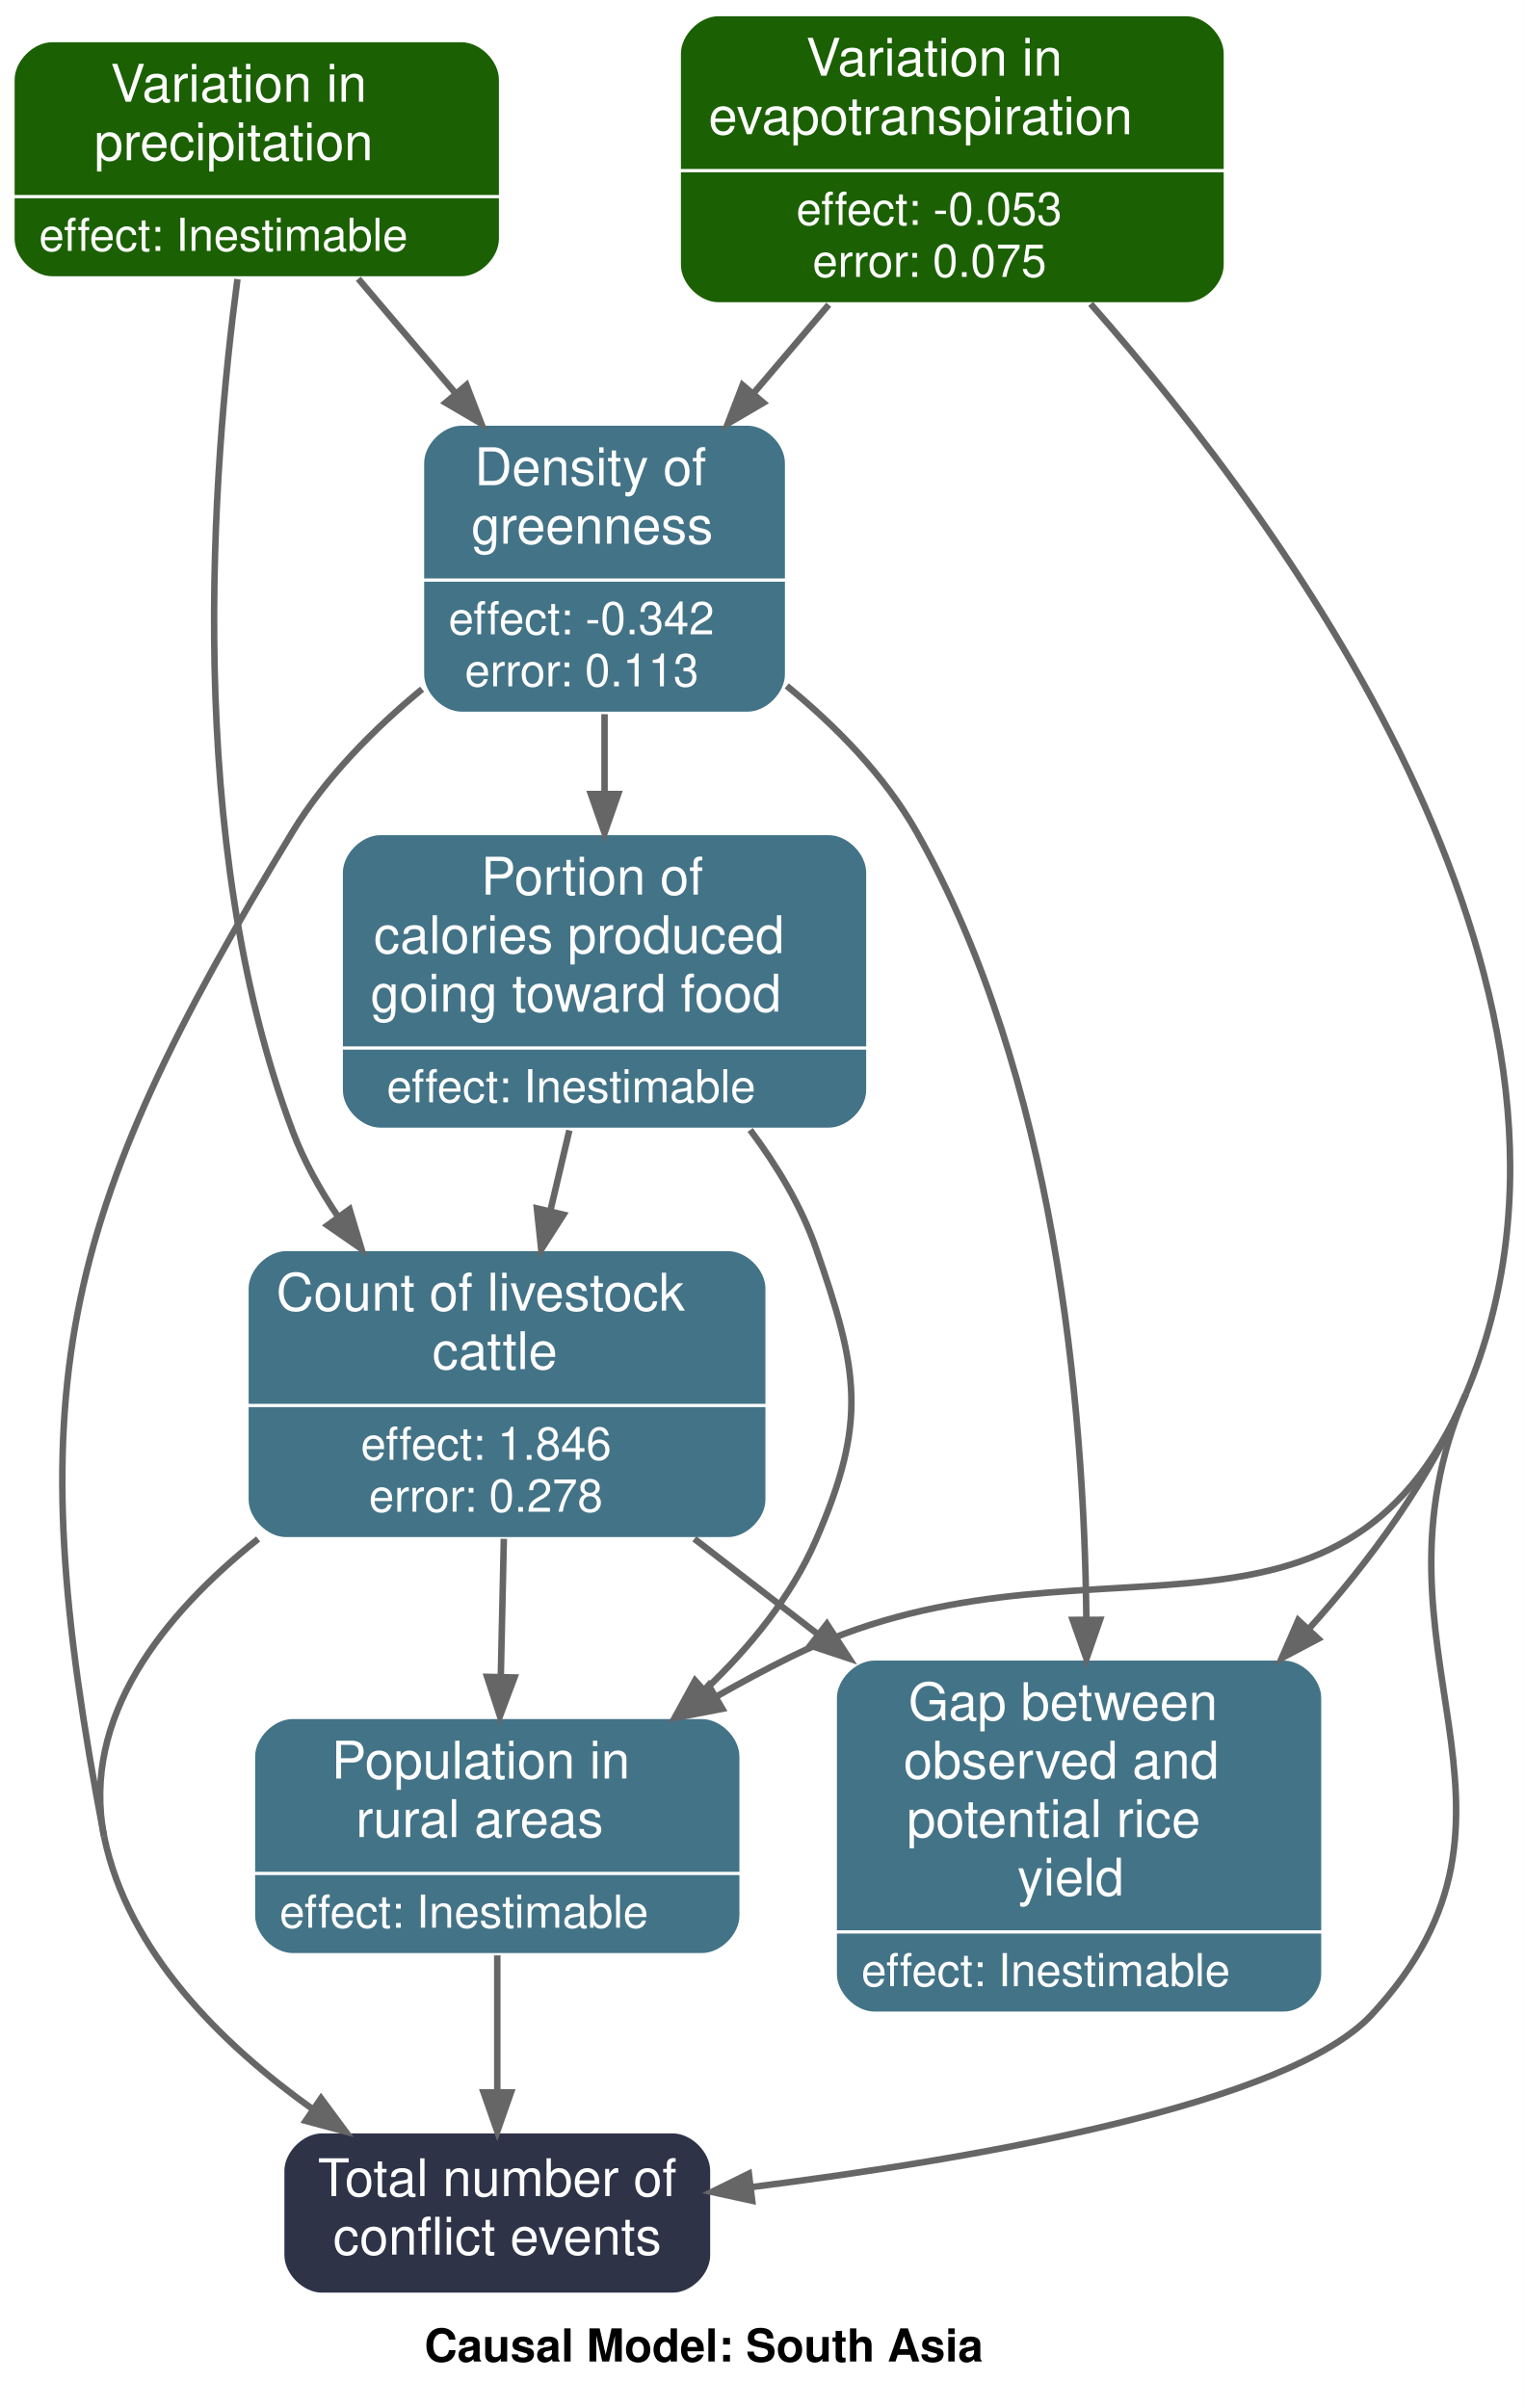
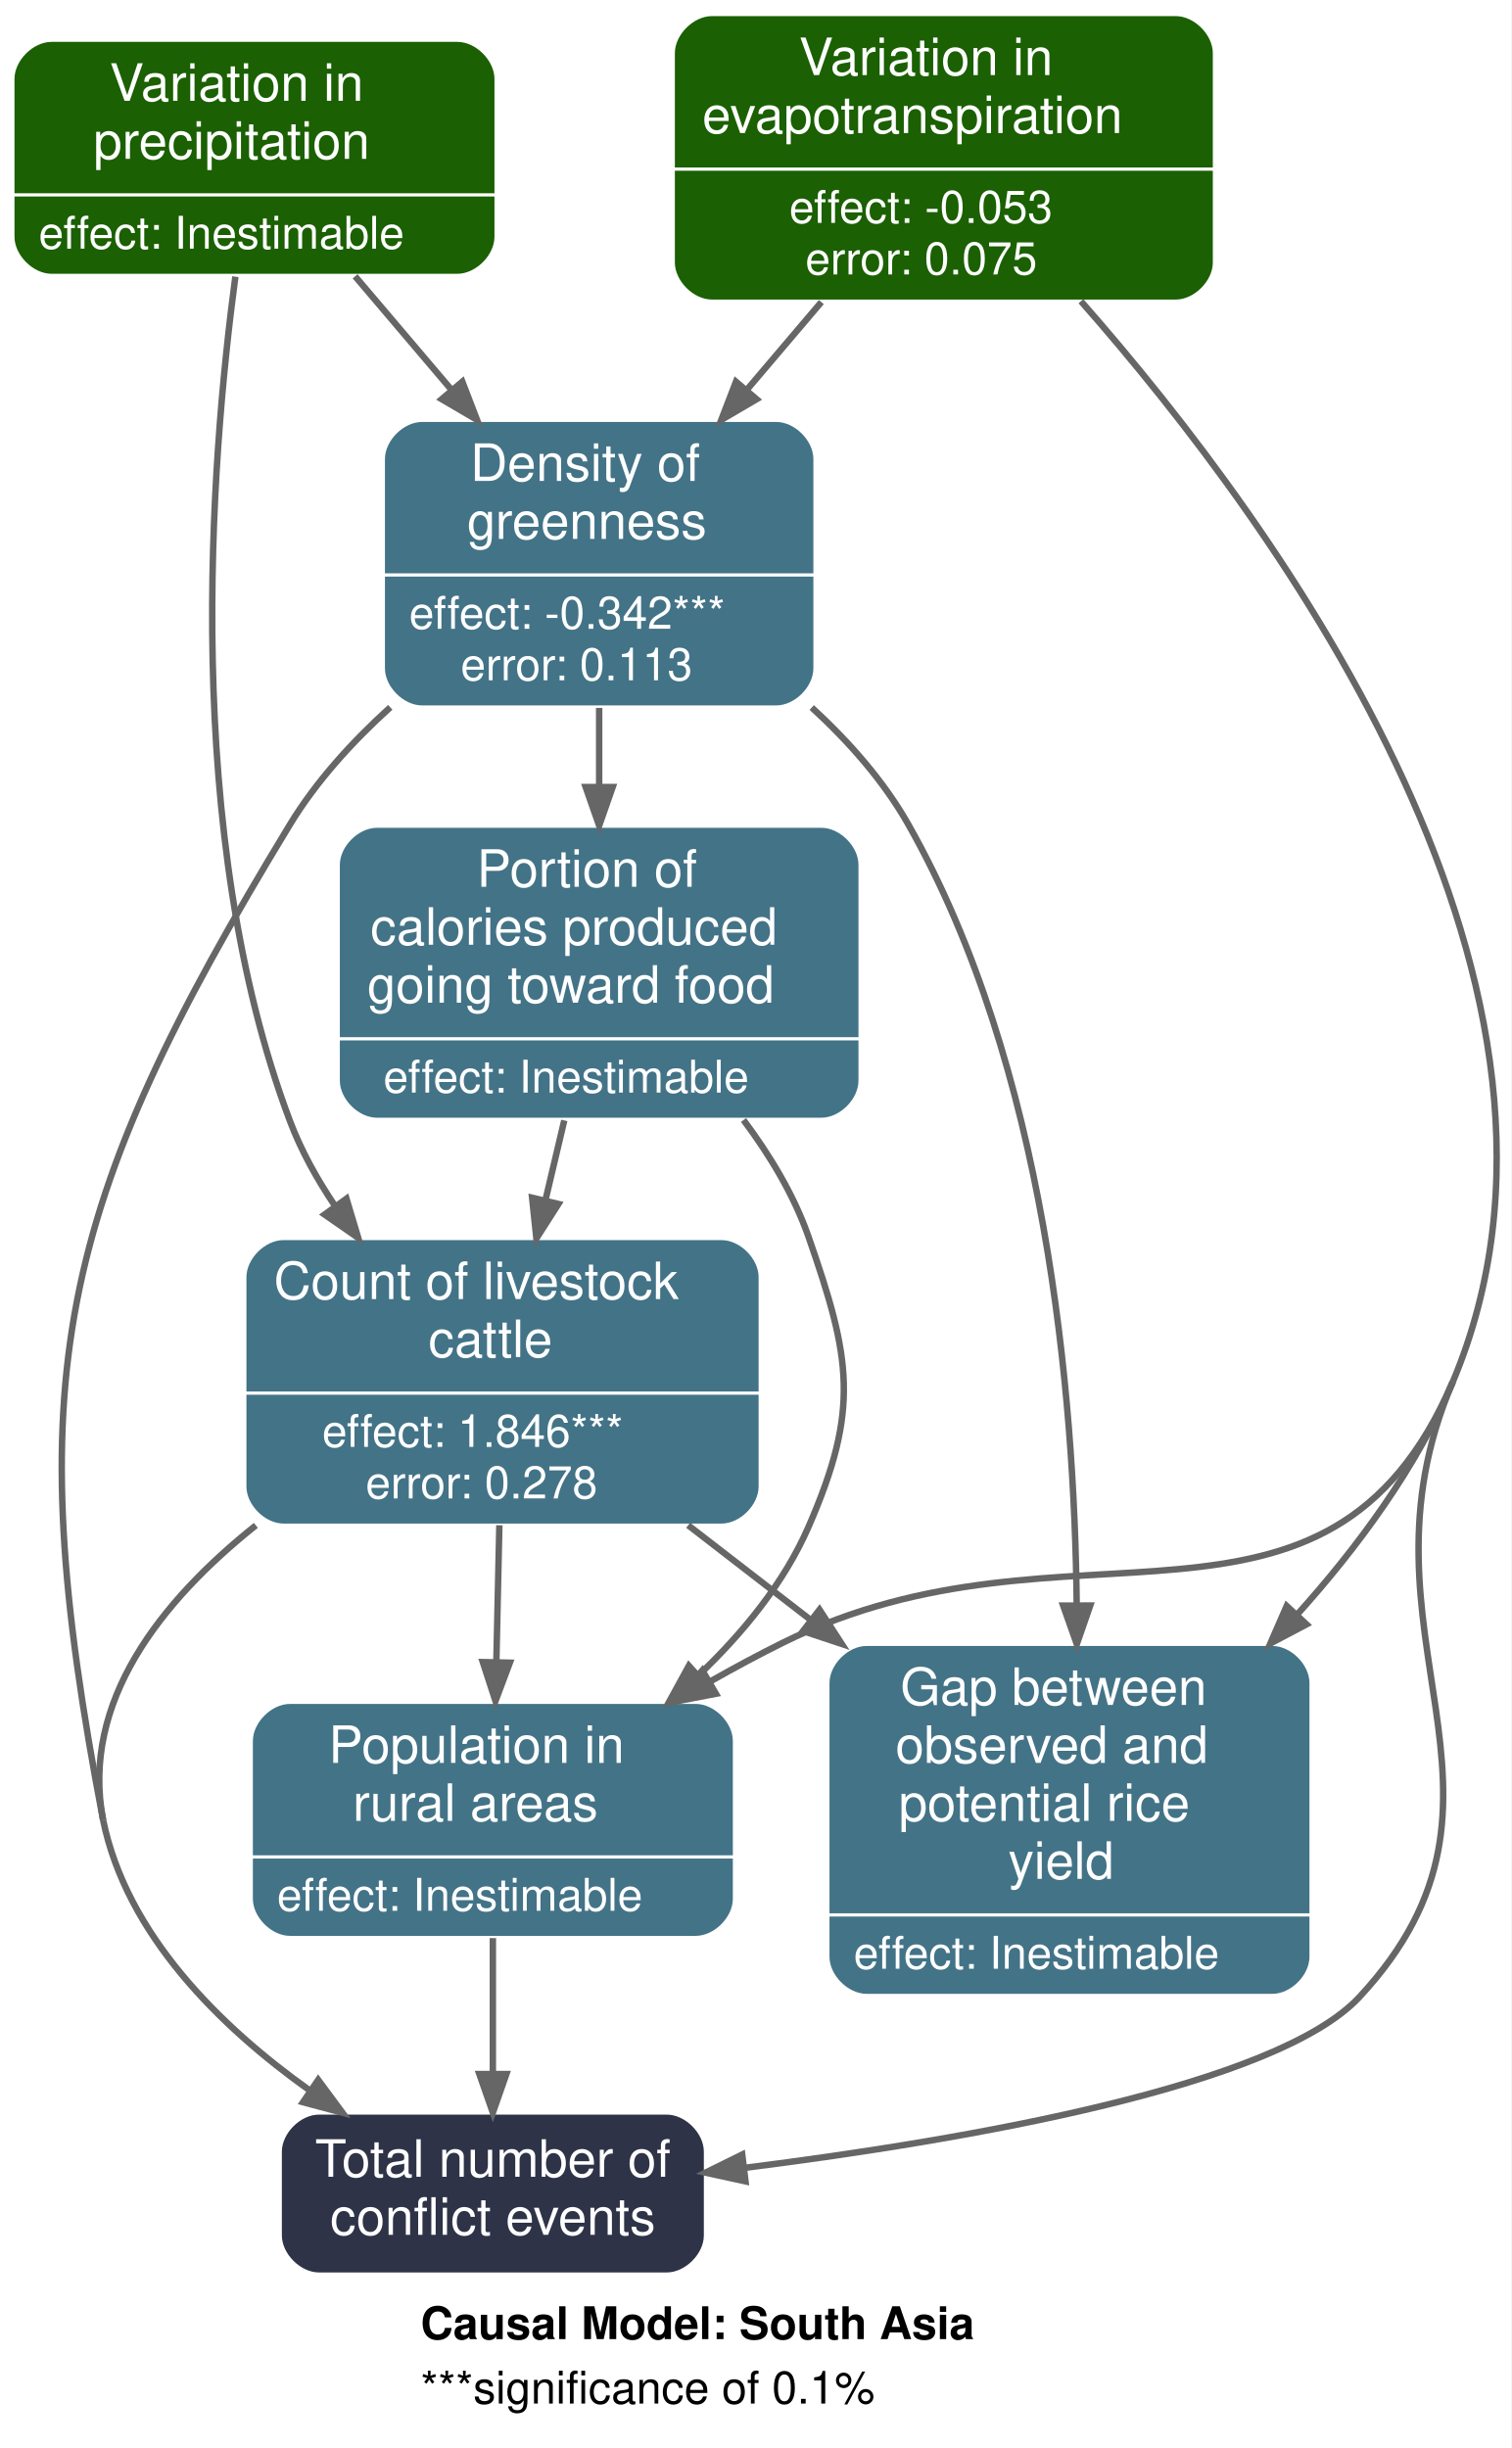
- <svg xmlns="http://www.w3.org/2000/svg" width="" height="" viewBox="0.00 0.00 469.15 741.00" preserveAspectRatio="xMinYMin">
-   <g id="graph0" class="graph" transform="scale(1 1) rotate(0) translate(4 737)">
-     <polygon fill="#ffffff" stroke="transparent" points="-4,4 -4,-737 465.151,-737 465.151,4 -4,4" />
-     <text text-anchor="start" x="126.576" y="-10.3" font-family="Helvetica, Arial, sans-serif" font-weight="bold" font-size="14.00" fill="#000000">Causal Model: South Asia</text>
+ <svg xmlns="http://www.w3.org/2000/svg" width="" height="" viewBox="0.00 0.00 469.15 760.00" preserveAspectRatio="xMinYMin">
+   <g id="graph0" class="graph" transform="scale(1 1) rotate(0) translate(4 756)">
+     <polygon fill="#ffffff" stroke="transparent" points="-4,4 -4,-756 465.151,-756 465.151,4 -4,4" />
+     <text text-anchor="start" x="126.576" y="-29.8" font-family="Helvetica, Arial, sans-serif" font-weight="bold" font-size="14.00" fill="#000000">Causal Model: South Asia</text>
+     <text text-anchor="start" x="126.576" y="-9.8" font-family="Helvetica, Arial, sans-serif" font-size="14.00" fill="#000000">***significance of 0.1%</text>
    <g id="node1" class="node rankA">
-       <path fill="none" stroke="#000000" d="M217,-643.5C217,-643.5 361,-643.5 361,-643.5 367,-643.5 373,-649.5 373,-655.5 373,-655.5 373,-720.5 373,-720.5 373,-726.5 367,-732.5 361,-732.5 361,-732.5 217,-732.5 217,-732.5 211,-732.5 205,-726.5 205,-720.5 205,-720.5 205,-655.5 205,-655.5 205,-649.5 211,-643.5 217,-643.5" />
-       <text text-anchor="start" x="244" y="-713.7" font-family="Helvetica, Arial, sans-serif" font-size="16.00" fill="#000000">Variation in</text>
-       <text text-anchor="start" x="214" y="-695.7" font-family="Helvetica, Arial, sans-serif" font-size="16.00" fill="#000000">evapotranspiration</text>
-       <polyline fill="none" stroke="#000000" points="205,-684.5 373,-684.5 " />
-       <text text-anchor="start" x="241" y="-667.8" font-family="Helvetica, Arial, sans-serif" font-size="14.00" fill="#000000">effect: -0.053</text>
-       <text text-anchor="start" x="246" y="-651.8" font-family="Helvetica, Arial, sans-serif" font-size="14.00" fill="#000000">error: 0.075</text>
+       <path fill="none" stroke="#000000" d="M217,-662.5C217,-662.5 361,-662.5 361,-662.5 367,-662.5 373,-668.5 373,-674.5 373,-674.5 373,-739.5 373,-739.5 373,-745.5 367,-751.5 361,-751.5 361,-751.5 217,-751.5 217,-751.5 211,-751.5 205,-745.5 205,-739.5 205,-739.5 205,-674.5 205,-674.5 205,-668.5 211,-662.5 217,-662.5" />
+       <text text-anchor="start" x="244" y="-732.7" font-family="Helvetica, Arial, sans-serif" font-size="16.00" fill="#000000">Variation in</text>
+       <text text-anchor="start" x="214" y="-714.7" font-family="Helvetica, Arial, sans-serif" font-size="16.00" fill="#000000">evapotranspiration</text>
+       <polyline fill="none" stroke="#000000" points="205,-703.5 373,-703.5 " />
+       <text text-anchor="start" x="241" y="-686.8" font-family="Helvetica, Arial, sans-serif" font-size="14.00" fill="#000000">effect: -0.053</text>
+       <text text-anchor="start" x="246" y="-670.8" font-family="Helvetica, Arial, sans-serif" font-size="14.00" fill="#000000">error: 0.075</text>
    </g>
    <g id="node3" class="node rankB">
-       <path fill="none" stroke="#000000" d="M138,-517.5C138,-517.5 226,-517.5 226,-517.5 232,-517.5 238,-523.5 238,-529.5 238,-529.5 238,-594.5 238,-594.5 238,-600.5 232,-606.5 226,-606.5 226,-606.5 138,-606.5 138,-606.5 132,-606.5 126,-600.5 126,-594.5 126,-594.5 126,-529.5 126,-529.5 126,-523.5 132,-517.5 138,-517.5" />
-       <text text-anchor="start" x="142" y="-587.7" font-family="Helvetica, Arial, sans-serif" font-size="16.00" fill="#000000">Density of</text>
-       <text text-anchor="start" x="141" y="-569.7" font-family="Helvetica, Arial, sans-serif" font-size="16.00" fill="#000000">greenness</text>
-       <polyline fill="none" stroke="#000000" points="126,-558.5 238,-558.5 " />
-       <text text-anchor="start" x="134" y="-541.8" font-family="Helvetica, Arial, sans-serif" font-size="14.00" fill="#000000">effect: -0.342</text>
-       <text text-anchor="start" x="139" y="-525.8" font-family="Helvetica, Arial, sans-serif" font-size="14.00" fill="#000000">error: 0.113</text>
+       <path fill="none" stroke="#000000" d="M127,-536.5C127,-536.5 237,-536.5 237,-536.5 243,-536.5 249,-542.5 249,-548.5 249,-548.5 249,-613.5 249,-613.5 249,-619.5 243,-625.5 237,-625.5 237,-625.5 127,-625.5 127,-625.5 121,-625.5 115,-619.5 115,-613.5 115,-613.5 115,-548.5 115,-548.5 115,-542.5 121,-536.5 127,-536.5" />
+       <text text-anchor="start" x="142" y="-606.7" font-family="Helvetica, Arial, sans-serif" font-size="16.00" fill="#000000">Density of</text>
+       <text text-anchor="start" x="141" y="-588.7" font-family="Helvetica, Arial, sans-serif" font-size="16.00" fill="#000000">greenness</text>
+       <polyline fill="none" stroke="#000000" points="115,-577.5 249,-577.5 " />
+       <text text-anchor="start" x="123" y="-560.8" font-family="Helvetica, Arial, sans-serif" font-size="14.00" fill="#000000">effect: -0.342***</text>
+       <text text-anchor="start" x="139" y="-544.8" font-family="Helvetica, Arial, sans-serif" font-size="14.00" fill="#000000">error: 0.113</text>
    </g>
    <g id="edge1" class="edge">
-       <path fill="none" stroke="#666666" stroke-width="2" d="M250.975,-643.222C243.485,-634.403 235.552,-625.062 227.837,-615.976" />
-       <polygon fill="#666666" stroke="#666666" stroke-width="2" points="230.872,-613.062 219.903,-606.634 224.469,-618.499 230.872,-613.062" />
+       <path fill="none" stroke="#666666" stroke-width="2" d="M250.975,-662.222C243.485,-653.403 235.552,-644.062 227.837,-634.976" />
+       <polygon fill="#666666" stroke="#666666" stroke-width="2" points="230.872,-632.062 219.903,-625.634 224.469,-637.499 230.872,-632.062" />
    </g>
    <g id="node6" class="node rankB">
-       <path fill="none" stroke="#000000" d="M265,-117.5C265,-117.5 391,-117.5 391,-117.5 397,-117.5 403,-123.5 403,-129.5 403,-129.5 403,-214.5 403,-214.5 403,-220.5 397,-226.5 391,-226.5 391,-226.5 265,-226.5 265,-226.5 259,-226.5 253,-220.5 253,-214.5 253,-214.5 253,-129.5 253,-129.5 253,-123.5 259,-117.5 265,-117.5" />
-       <text text-anchor="start" x="275.5" y="-207.7" font-family="Helvetica, Arial, sans-serif" font-size="16.00" fill="#000000">Gap between</text>
-       <text text-anchor="start" x="274" y="-189.7" font-family="Helvetica, Arial, sans-serif" font-size="16.00" fill="#000000">observed and</text>
-       <text text-anchor="start" x="275" y="-171.7" font-family="Helvetica, Arial, sans-serif" font-size="16.00" fill="#000000">potential rice</text>
-       <text text-anchor="start" x="309" y="-153.7" font-family="Helvetica, Arial, sans-serif" font-size="16.00" fill="#000000">yield</text>
-       <polyline fill="none" stroke="#000000" points="253,-142.5 403,-142.5 " />
-       <text text-anchor="start" x="261" y="-125.8" font-family="Helvetica, Arial, sans-serif" font-size="14.00" fill="#000000">effect: Inestimable</text>
+       <path fill="none" stroke="#000000" d="M265,-136.5C265,-136.5 391,-136.5 391,-136.5 397,-136.5 403,-142.5 403,-148.5 403,-148.5 403,-233.5 403,-233.5 403,-239.5 397,-245.5 391,-245.5 391,-245.5 265,-245.5 265,-245.5 259,-245.5 253,-239.5 253,-233.5 253,-233.5 253,-148.5 253,-148.5 253,-142.5 259,-136.5 265,-136.5" />
+       <text text-anchor="start" x="275.5" y="-226.7" font-family="Helvetica, Arial, sans-serif" font-size="16.00" fill="#000000">Gap between</text>
+       <text text-anchor="start" x="274" y="-208.7" font-family="Helvetica, Arial, sans-serif" font-size="16.00" fill="#000000">observed and</text>
+       <text text-anchor="start" x="275" y="-190.7" font-family="Helvetica, Arial, sans-serif" font-size="16.00" fill="#000000">potential rice</text>
+       <text text-anchor="start" x="309" y="-172.7" font-family="Helvetica, Arial, sans-serif" font-size="16.00" fill="#000000">yield</text>
+       <polyline fill="none" stroke="#000000" points="253,-161.5 403,-161.5 " />
+       <text text-anchor="start" x="261" y="-144.8" font-family="Helvetica, Arial, sans-serif" font-size="14.00" fill="#000000">effect: Inestimable</text>
    </g>
    <g id="edge2" class="edge">
-       <path fill="none" stroke="#666666" stroke-width="2" d="M447,-308C435.877,-281.557 417.519,-256.653 398.512,-235.562" />
-       <polygon fill="#666666" stroke="#666666" stroke-width="2" points="401.588,-232.702 390.346,-226.764 395.431,-238.417 401.588,-232.702" />
+       <path fill="none" stroke="#666666" stroke-width="2" d="M447,-327C435.877,-300.557 417.519,-275.653 398.512,-254.562" />
+       <polygon fill="#666666" stroke="#666666" stroke-width="2" points="401.588,-251.702 390.346,-245.764 395.431,-257.417 401.588,-251.702" />
    </g>
    <g id="node7" class="node rankB">
-       <path fill="none" stroke="#000000" d="M86,-135.5C86,-135.5 212,-135.5 212,-135.5 218,-135.5 224,-141.5 224,-147.5 224,-147.5 224,-196.5 224,-196.5 224,-202.5 218,-208.5 212,-208.5 212,-208.5 86,-208.5 86,-208.5 80,-208.5 74,-202.5 74,-196.5 74,-196.5 74,-147.5 74,-147.5 74,-141.5 80,-135.5 86,-135.5" />
-       <text text-anchor="start" x="98" y="-189.7" font-family="Helvetica, Arial, sans-serif" font-size="16.00" fill="#000000">Population in</text>
-       <text text-anchor="start" x="105.5" y="-171.7" font-family="Helvetica, Arial, sans-serif" font-size="16.00" fill="#000000">rural areas</text>
-       <polyline fill="none" stroke="#000000" points="74,-160.5 224,-160.5 " />
-       <text text-anchor="start" x="82" y="-143.8" font-family="Helvetica, Arial, sans-serif" font-size="14.00" fill="#000000">effect: Inestimable</text>
+       <path fill="none" stroke="#000000" d="M86,-154.5C86,-154.5 212,-154.5 212,-154.5 218,-154.5 224,-160.5 224,-166.5 224,-166.5 224,-215.5 224,-215.5 224,-221.5 218,-227.5 212,-227.5 212,-227.5 86,-227.5 86,-227.5 80,-227.5 74,-221.5 74,-215.5 74,-215.5 74,-166.5 74,-166.5 74,-160.5 80,-154.5 86,-154.5" />
+       <text text-anchor="start" x="98" y="-208.7" font-family="Helvetica, Arial, sans-serif" font-size="16.00" fill="#000000">Population in</text>
+       <text text-anchor="start" x="105.5" y="-190.7" font-family="Helvetica, Arial, sans-serif" font-size="16.00" fill="#000000">rural areas</text>
+       <polyline fill="none" stroke="#000000" points="74,-179.5 224,-179.5 " />
+       <text text-anchor="start" x="82" y="-162.8" font-family="Helvetica, Arial, sans-serif" font-size="14.00" fill="#000000">effect: Inestimable</text>
    </g>
    <g id="edge3" class="edge">
-       <path fill="none" stroke="#666666" stroke-width="2" d="M331.56,-643.489C394.048,-572.473 497.971,-429.18 447,-308" />
-       <path fill="none" stroke="#666666" stroke-width="2" d="M447,-308C407.817,-216.859 327.897,-271.038 239,-227 231.528,-223.298 223.866,-219.173 216.319,-214.892" />
-       <polygon fill="#666666" stroke="#666666" stroke-width="2" points="218.243,-211.154 205.756,-208.764 214.028,-218.419 218.243,-211.154" />
+       <path fill="none" stroke="#666666" stroke-width="2" d="M331.56,-662.489C394.048,-591.473 497.971,-448.18 447,-327" />
+       <path fill="none" stroke="#666666" stroke-width="2" d="M447,-327C407.817,-235.859 327.897,-290.038 239,-246 231.528,-242.298 223.866,-238.173 216.319,-233.892" />
+       <polygon fill="#666666" stroke="#666666" stroke-width="2" points="218.243,-230.154 205.756,-227.764 214.028,-237.419 218.243,-230.154" />
    </g>
    <g id="node8" class="node rankC">
-       <path fill="none" stroke="#000000" d="M203,-81C203,-81 95,-81 95,-81 89,-81 83,-75 83,-69 83,-69 83,-43 83,-43 83,-37 89,-31 95,-31 95,-31 203,-31 203,-31 209,-31 215,-37 215,-43 215,-43 215,-69 215,-69 215,-75 209,-81 203,-81" />
-       <text text-anchor="middle" x="149" y="-61.2" font-family="Helvetica, Arial, sans-serif" font-size="16.00" fill="#000000">Total number of</text>
-       <text text-anchor="middle" x="149" y="-43.2" font-family="Helvetica, Arial, sans-serif" font-size="16.00" fill="#000000">conflict events</text>
+       <path fill="none" stroke="#000000" d="M203,-100C203,-100 95,-100 95,-100 89,-100 83,-94 83,-88 83,-88 83,-62 83,-62 83,-56 89,-50 95,-50 95,-50 203,-50 203,-50 209,-50 215,-56 215,-62 215,-62 215,-88 215,-88 215,-94 209,-100 203,-100" />
+       <text text-anchor="middle" x="149" y="-80.2" font-family="Helvetica, Arial, sans-serif" font-size="16.00" fill="#000000">Total number of</text>
+       <text text-anchor="middle" x="149" y="-62.2" font-family="Helvetica, Arial, sans-serif" font-size="16.00" fill="#000000">conflict events</text>
    </g>
    <g id="edge4" class="edge">
-       <path fill="none" stroke="#666666" stroke-width="2" d="M447,-308C413.088,-229.119 476.479,-179.869 418,-117 392.424,-89.505 297.225,-72.804 227.309,-63.991" />
-       <polygon fill="#666666" stroke="#666666" stroke-width="2" points="227.43,-59.775 215.009,-62.488 226.411,-68.113 227.43,-59.775" />
+       <path fill="none" stroke="#666666" stroke-width="2" d="M447,-327C413.088,-248.119 476.479,-198.869 418,-136 392.424,-108.505 297.225,-91.804 227.309,-82.991" />
+       <polygon fill="#666666" stroke="#666666" stroke-width="2" points="227.43,-78.775 215.009,-81.488 226.411,-87.113 227.43,-78.775" />
    </g>
    <g id="node2" class="node rankB">
-       <path fill="none" stroke="#000000" d="M113,-389.5C113,-389.5 251,-389.5 251,-389.5 257,-389.5 263,-395.5 263,-401.5 263,-401.5 263,-468.5 263,-468.5 263,-474.5 257,-480.5 251,-480.5 251,-480.5 113,-480.5 113,-480.5 107,-480.5 101,-474.5 101,-468.5 101,-468.5 101,-401.5 101,-401.5 101,-395.5 107,-389.5 113,-389.5" />
-       <text text-anchor="start" x="144" y="-461.7" font-family="Helvetica, Arial, sans-serif" font-size="16.00" fill="#000000">Portion of</text>
-       <text text-anchor="start" x="111" y="-443.7" font-family="Helvetica, Arial, sans-serif" font-size="16.00" fill="#000000">calories produced</text>
-       <text text-anchor="start" x="110" y="-425.7" font-family="Helvetica, Arial, sans-serif" font-size="16.00" fill="#000000">going toward food</text>
-       <polyline fill="none" stroke="#000000" points="101,-414.5 263,-414.5 " />
-       <text text-anchor="start" x="115" y="-397.8" font-family="Helvetica, Arial, sans-serif" font-size="14.00" fill="#000000">effect: Inestimable</text>
+       <path fill="none" stroke="#000000" d="M113,-408.5C113,-408.5 251,-408.5 251,-408.5 257,-408.5 263,-414.5 263,-420.5 263,-420.5 263,-487.5 263,-487.5 263,-493.5 257,-499.5 251,-499.5 251,-499.5 113,-499.5 113,-499.5 107,-499.5 101,-493.5 101,-487.5 101,-487.5 101,-420.5 101,-420.5 101,-414.5 107,-408.5 113,-408.5" />
+       <text text-anchor="start" x="144" y="-480.7" font-family="Helvetica, Arial, sans-serif" font-size="16.00" fill="#000000">Portion of</text>
+       <text text-anchor="start" x="111" y="-462.7" font-family="Helvetica, Arial, sans-serif" font-size="16.00" fill="#000000">calories produced</text>
+       <text text-anchor="start" x="110" y="-444.7" font-family="Helvetica, Arial, sans-serif" font-size="16.00" fill="#000000">going toward food</text>
+       <polyline fill="none" stroke="#000000" points="101,-433.5 263,-433.5 " />
+       <text text-anchor="start" x="115" y="-416.8" font-family="Helvetica, Arial, sans-serif" font-size="14.00" fill="#000000">effect: Inestimable</text>
    </g>
    <g id="node4" class="node rankB">
-       <path fill="none" stroke="#000000" d="M84,-263.5C84,-263.5 220,-263.5 220,-263.5 226,-263.5 232,-269.5 232,-275.5 232,-275.5 232,-340.5 232,-340.5 232,-346.5 226,-352.5 220,-352.5 220,-352.5 84,-352.5 84,-352.5 78,-352.5 72,-346.5 72,-340.5 72,-340.5 72,-275.5 72,-275.5 72,-269.5 78,-263.5 84,-263.5" />
-       <text text-anchor="start" x="81" y="-333.7" font-family="Helvetica, Arial, sans-serif" font-size="16.00" fill="#000000">Count of livestock</text>
-       <text text-anchor="start" x="129" y="-315.7" font-family="Helvetica, Arial, sans-serif" font-size="16.00" fill="#000000">cattle</text>
-       <polyline fill="none" stroke="#000000" points="72,-304.5 232,-304.5 " />
-       <text text-anchor="start" x="107" y="-287.8" font-family="Helvetica, Arial, sans-serif" font-size="14.00" fill="#000000">effect: 1.846</text>
-       <text text-anchor="start" x="109.5" y="-271.8" font-family="Helvetica, Arial, sans-serif" font-size="14.00" fill="#000000">error: 0.278</text>
+       <path fill="none" stroke="#000000" d="M84,-282.5C84,-282.5 220,-282.5 220,-282.5 226,-282.5 232,-288.5 232,-294.5 232,-294.5 232,-359.5 232,-359.5 232,-365.5 226,-371.5 220,-371.5 220,-371.5 84,-371.5 84,-371.5 78,-371.5 72,-365.5 72,-359.5 72,-359.5 72,-294.5 72,-294.5 72,-288.5 78,-282.5 84,-282.5" />
+       <text text-anchor="start" x="81" y="-352.7" font-family="Helvetica, Arial, sans-serif" font-size="16.00" fill="#000000">Count of livestock</text>
+       <text text-anchor="start" x="129" y="-334.7" font-family="Helvetica, Arial, sans-serif" font-size="16.00" fill="#000000">cattle</text>
+       <polyline fill="none" stroke="#000000" points="72,-323.5 232,-323.5 " />
+       <text text-anchor="start" x="96" y="-306.8" font-family="Helvetica, Arial, sans-serif" font-size="14.00" fill="#000000">effect: 1.846***</text>
+       <text text-anchor="start" x="109.5" y="-290.8" font-family="Helvetica, Arial, sans-serif" font-size="14.00" fill="#000000">error: 0.278</text>
    </g>
    <g id="edge5" class="edge">
-       <path fill="none" stroke="#666666" stroke-width="2" d="M171.169,-389.15C169.275,-381.13 167.284,-372.702 165.331,-364.436" />
-       <polygon fill="#666666" stroke="#666666" stroke-width="2" points="169.36,-363.221 162.514,-352.508 161.185,-365.152 169.36,-363.221" />
+       <path fill="none" stroke="#666666" stroke-width="2" d="M171.169,-408.15C169.275,-400.13 167.284,-391.702 165.331,-383.436" />
+       <polygon fill="#666666" stroke="#666666" stroke-width="2" points="169.36,-382.221 162.514,-371.508 161.185,-384.152 169.36,-382.221" />
    </g>
    <g id="edge6" class="edge">
-       <path fill="none" stroke="#666666" stroke-width="2" d="M226.812,-389.286C235.084,-378.232 242.519,-365.867 247,-353 260.156,-315.225 262.989,-299.666 247,-263 239.425,-245.629 226.718,-230.084 212.922,-216.967" />
-       <polygon fill="#666666" stroke="#666666" stroke-width="2" points="215.47,-213.61 203.742,-208.703 209.851,-219.853 215.47,-213.61" />
+       <path fill="none" stroke="#666666" stroke-width="2" d="M226.812,-408.286C235.084,-397.232 242.519,-384.867 247,-372 260.156,-334.225 262.989,-318.666 247,-282 239.425,-264.629 226.718,-249.084 212.922,-235.967" />
+       <polygon fill="#666666" stroke="#666666" stroke-width="2" points="215.47,-232.61 203.742,-227.703 209.851,-238.853 215.47,-232.61" />
    </g>
    <g id="edge7" class="edge">
-       <path fill="none" stroke="#666666" stroke-width="2" d="M182,-517.225C182,-509.352 182,-501.058 182,-492.889" />
-       <polygon fill="#666666" stroke="#666666" stroke-width="2" points="186.2,-492.658 182,-480.658 177.8,-492.658 186.2,-492.658" />
+       <path fill="none" stroke="#666666" stroke-width="2" d="M182,-536.225C182,-528.352 182,-520.058 182,-511.889" />
+       <polygon fill="#666666" stroke="#666666" stroke-width="2" points="186.2,-511.658 182,-499.658 177.8,-511.658 186.2,-511.658" />
    </g>
    <g id="edge8" class="edge">
-       <path fill="none" stroke="#666666" stroke-width="2" d="M238.048,-525.949C253.266,-513.495 268.223,-498.268 278,-481 320.635,-405.697 329.576,-304.519 330.244,-238.791" />
-       <polygon fill="#666666" stroke="#666666" stroke-width="2" points="334.444,-238.552 330.276,-226.541 326.044,-238.529 334.444,-238.552" />
+       <path fill="none" stroke="#666666" stroke-width="2" d="M247.992,-536.344C259.591,-525.703 270.372,-513.473 278,-500 320.635,-424.697 329.576,-323.519 330.244,-257.791" />
+       <polygon fill="#666666" stroke="#666666" stroke-width="2" points="334.444,-257.552 330.276,-245.541 326.044,-257.529 334.444,-257.552" />
    </g>
    <g id="edge9" class="edge">
-       <path fill="none" stroke="#666666" stroke-width="2" d="M125.866,-524.94C110.925,-512.592 96.141,-497.676 86,-481 13.397,-361.611 1.696,-309.233 28,-172" />
-       <path fill="none" stroke="#666666" stroke-width="2" d="M28,-172C35.295,-136.323 64.368,-107.809 92.186,-87.979" />
-       <polygon fill="#666666" stroke="#666666" stroke-width="2" points="94.78,-91.294 102.336,-81.069 90.053,-84.35 94.78,-91.294" />
+       <path fill="none" stroke="#666666" stroke-width="2" d="M117.153,-536.408C105.321,-525.691 94.158,-513.415 86,-500 13.397,-380.611 1.696,-328.233 28,-191" />
+       <path fill="none" stroke="#666666" stroke-width="2" d="M28,-191C35.295,-155.323 64.368,-126.809 92.186,-106.979" />
+       <polygon fill="#666666" stroke="#666666" stroke-width="2" points="94.78,-110.294 102.336,-100.069 90.053,-103.35 94.78,-110.294" />
    </g>
    <g id="edge10" class="edge">
-       <path fill="none" stroke="#666666" stroke-width="2" d="M209.629,-263.469C221.772,-254.085 234.794,-244.023 247.601,-234.127" />
-       <polygon fill="#666666" stroke="#666666" stroke-width="2" points="250.406,-237.267 257.333,-226.606 245.27,-230.62 250.406,-237.267" />
+       <path fill="none" stroke="#666666" stroke-width="2" d="M209.629,-282.469C221.772,-273.085 234.794,-263.022 247.601,-253.127" />
+       <polygon fill="#666666" stroke="#666666" stroke-width="2" points="250.406,-256.267 257.333,-245.606 245.27,-249.62 250.406,-256.267" />
    </g>
    <g id="edge11" class="edge">
-       <path fill="none" stroke="#666666" stroke-width="2" d="M151.018,-263.469C150.719,-249.946 150.39,-235.011 150.085,-221.2" />
-       <polygon fill="#666666" stroke="#666666" stroke-width="2" points="154.278,-220.809 149.814,-208.904 145.88,-220.994 154.278,-220.809" />
+       <path fill="none" stroke="#666666" stroke-width="2" d="M151.018,-282.469C150.719,-268.946 150.39,-254.011 150.085,-240.2" />
+       <polygon fill="#666666" stroke="#666666" stroke-width="2" points="154.278,-239.809 149.814,-227.904 145.88,-239.994 154.278,-239.809" />
    </g>
    <g id="edge12" class="edge">
-       <path fill="none" stroke="#666666" stroke-width="2" d="M75.425,-263.428C46.043,-240.008 20.993,-208.559 28,-172" />
+       <path fill="none" stroke="#666666" stroke-width="2" d="M75.425,-282.428C46.043,-259.008 20.993,-227.559 28,-191" />
    </g>
    <g id="node5" class="node rankA">
-       <path fill="none" stroke="#000000" d="M12,-651.5C12,-651.5 138,-651.5 138,-651.5 144,-651.5 150,-657.5 150,-663.5 150,-663.5 150,-712.5 150,-712.5 150,-718.5 144,-724.5 138,-724.5 138,-724.5 12,-724.5 12,-724.5 6,-724.5 0,-718.5 0,-712.5 0,-712.5 0,-663.5 0,-663.5 0,-657.5 6,-651.5 12,-651.5" />
-       <text text-anchor="start" x="30" y="-705.7" font-family="Helvetica, Arial, sans-serif" font-size="16.00" fill="#000000">Variation in</text>
-       <text text-anchor="start" x="25" y="-687.7" font-family="Helvetica, Arial, sans-serif" font-size="16.00" fill="#000000">precipitation</text>
-       <polyline fill="none" stroke="#000000" points="0,-676.5 150,-676.5 " />
-       <text text-anchor="start" x="8" y="-659.8" font-family="Helvetica, Arial, sans-serif" font-size="14.00" fill="#000000">effect: Inestimable</text>
+       <path fill="none" stroke="#000000" d="M12,-670.5C12,-670.5 138,-670.5 138,-670.5 144,-670.5 150,-676.5 150,-682.5 150,-682.5 150,-731.5 150,-731.5 150,-737.5 144,-743.5 138,-743.5 138,-743.5 12,-743.5 12,-743.5 6,-743.5 0,-737.5 0,-731.5 0,-731.5 0,-682.5 0,-682.5 0,-676.5 6,-670.5 12,-670.5" />
+       <text text-anchor="start" x="30" y="-724.7" font-family="Helvetica, Arial, sans-serif" font-size="16.00" fill="#000000">Variation in</text>
+       <text text-anchor="start" x="25" y="-706.7" font-family="Helvetica, Arial, sans-serif" font-size="16.00" fill="#000000">precipitation</text>
+       <polyline fill="none" stroke="#000000" points="0,-695.5 150,-695.5 " />
+       <text text-anchor="start" x="8" y="-678.8" font-family="Helvetica, Arial, sans-serif" font-size="14.00" fill="#000000">effect: Inestimable</text>
    </g>
    <g id="edge13" class="edge">
-       <path fill="none" stroke="#666666" stroke-width="2" d="M106.237,-651.217C115.582,-640.212 126.03,-627.909 136.11,-616.038" />
-       <polygon fill="#666666" stroke="#666666" stroke-width="2" points="139.521,-618.51 144.088,-606.645 133.119,-613.073 139.521,-618.51" />
+       <path fill="none" stroke="#666666" stroke-width="2" d="M106.237,-670.217C115.582,-659.212 126.03,-646.909 136.11,-635.038" />
+       <polygon fill="#666666" stroke="#666666" stroke-width="2" points="139.521,-637.51 144.088,-625.645 133.119,-632.073 139.521,-637.51" />
    </g>
    <g id="edge14" class="edge">
-       <path fill="none" stroke="#666666" stroke-width="2" d="M69.062,-651.103C61.317,-593.149 52.4,-478.2 86,-389 89.455,-379.828 94.391,-370.92 100.03,-362.572" />
-       <polygon fill="#666666" stroke="#666666" stroke-width="2" points="103.555,-364.866 107.204,-352.688 96.757,-359.932 103.555,-364.866" />
+       <path fill="none" stroke="#666666" stroke-width="2" d="M69.062,-670.103C61.317,-612.149 52.4,-497.2 86,-408 89.455,-398.828 94.391,-389.92 100.03,-381.572" />
+       <polygon fill="#666666" stroke="#666666" stroke-width="2" points="103.555,-383.866 107.204,-371.688 96.757,-378.932 103.555,-383.866" />
    </g>
    <g id="edge15" class="edge">
-       <path fill="none" stroke="#666666" stroke-width="2" d="M149,-135.297C149,-121.917 149,-106.781 149,-93.346" />
-       <polygon fill="#666666" stroke="#666666" stroke-width="2" points="153.2,-93.099 149,-81.099 144.8,-93.099 153.2,-93.099" />
+       <path fill="none" stroke="#666666" stroke-width="2" d="M149,-154.297C149,-140.917 149,-125.781 149,-112.346" />
+       <polygon fill="#666666" stroke="#666666" stroke-width="2" points="153.2,-112.099 149,-100.099 144.8,-112.099 153.2,-112.099" />
    </g>
  </g>
  <style>.node path {
  stroke: #fff;
}
.node text {
  fill: #fff;
}
.node polyline {
  stroke: #fff;
}
.rankA path {
  fill: #1b6002;
}
.rankB path {
  fill: #437387;
}
.rankC path {
  fill: #2e3348;
}
</style>
</svg>
